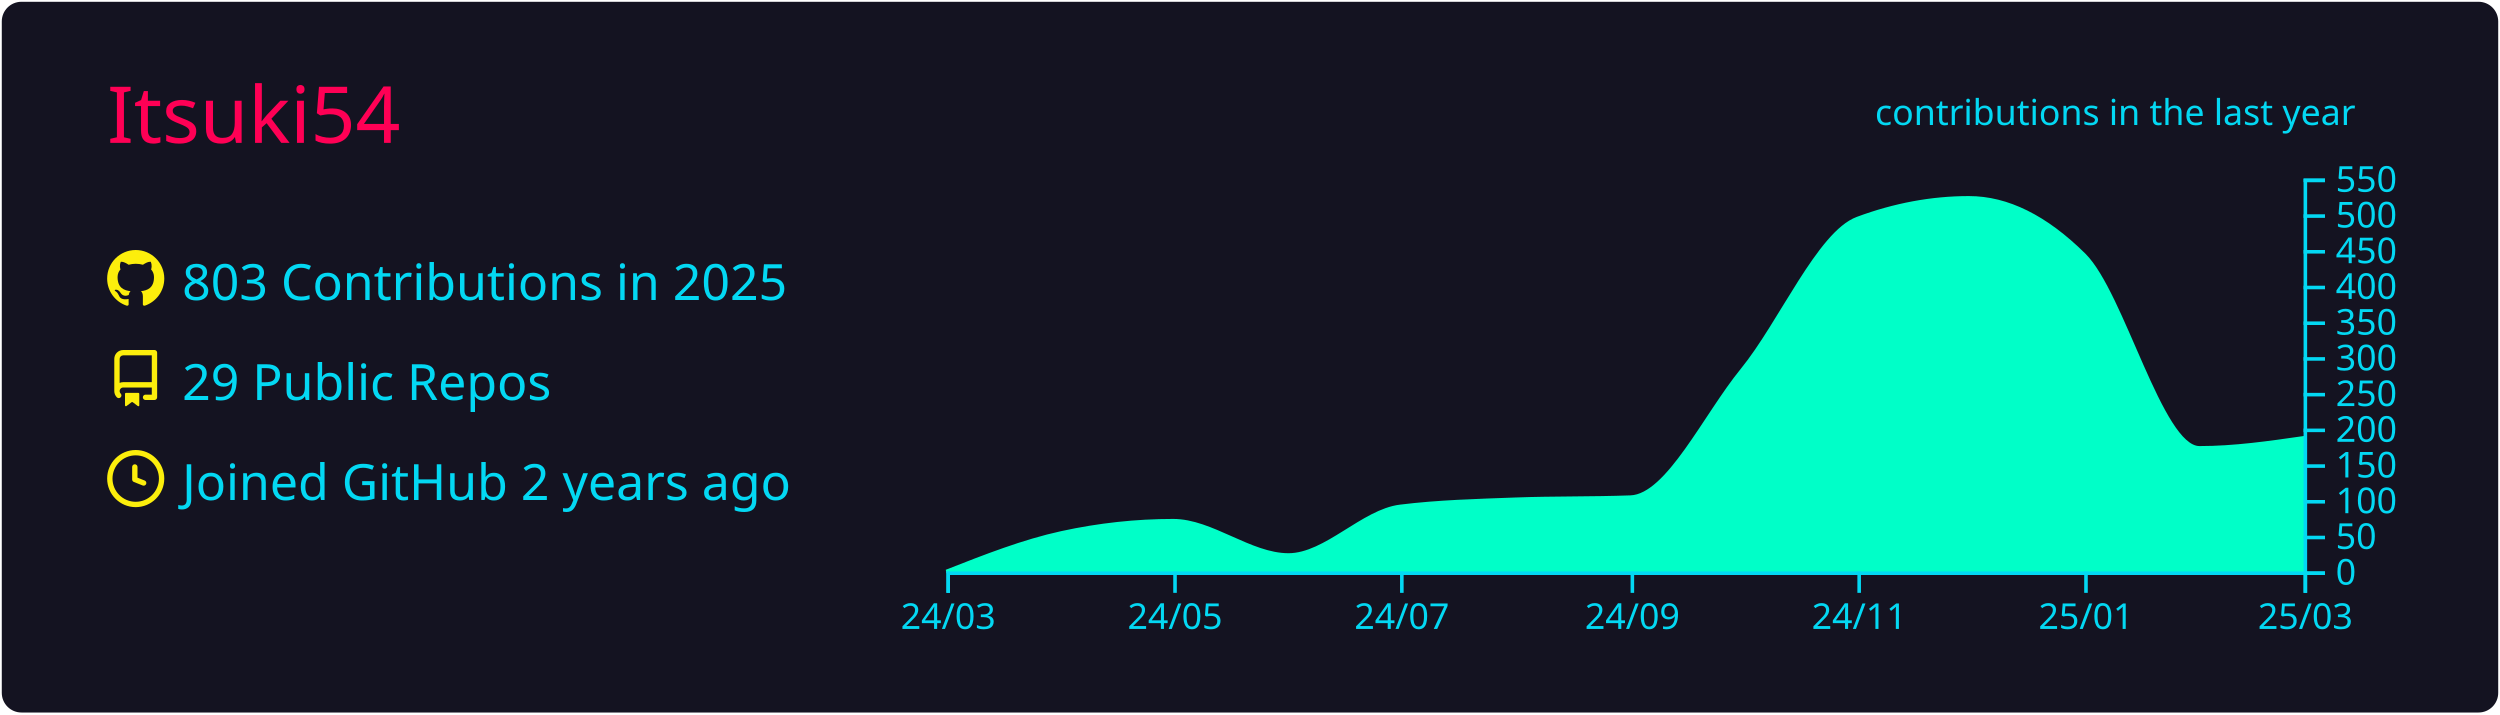
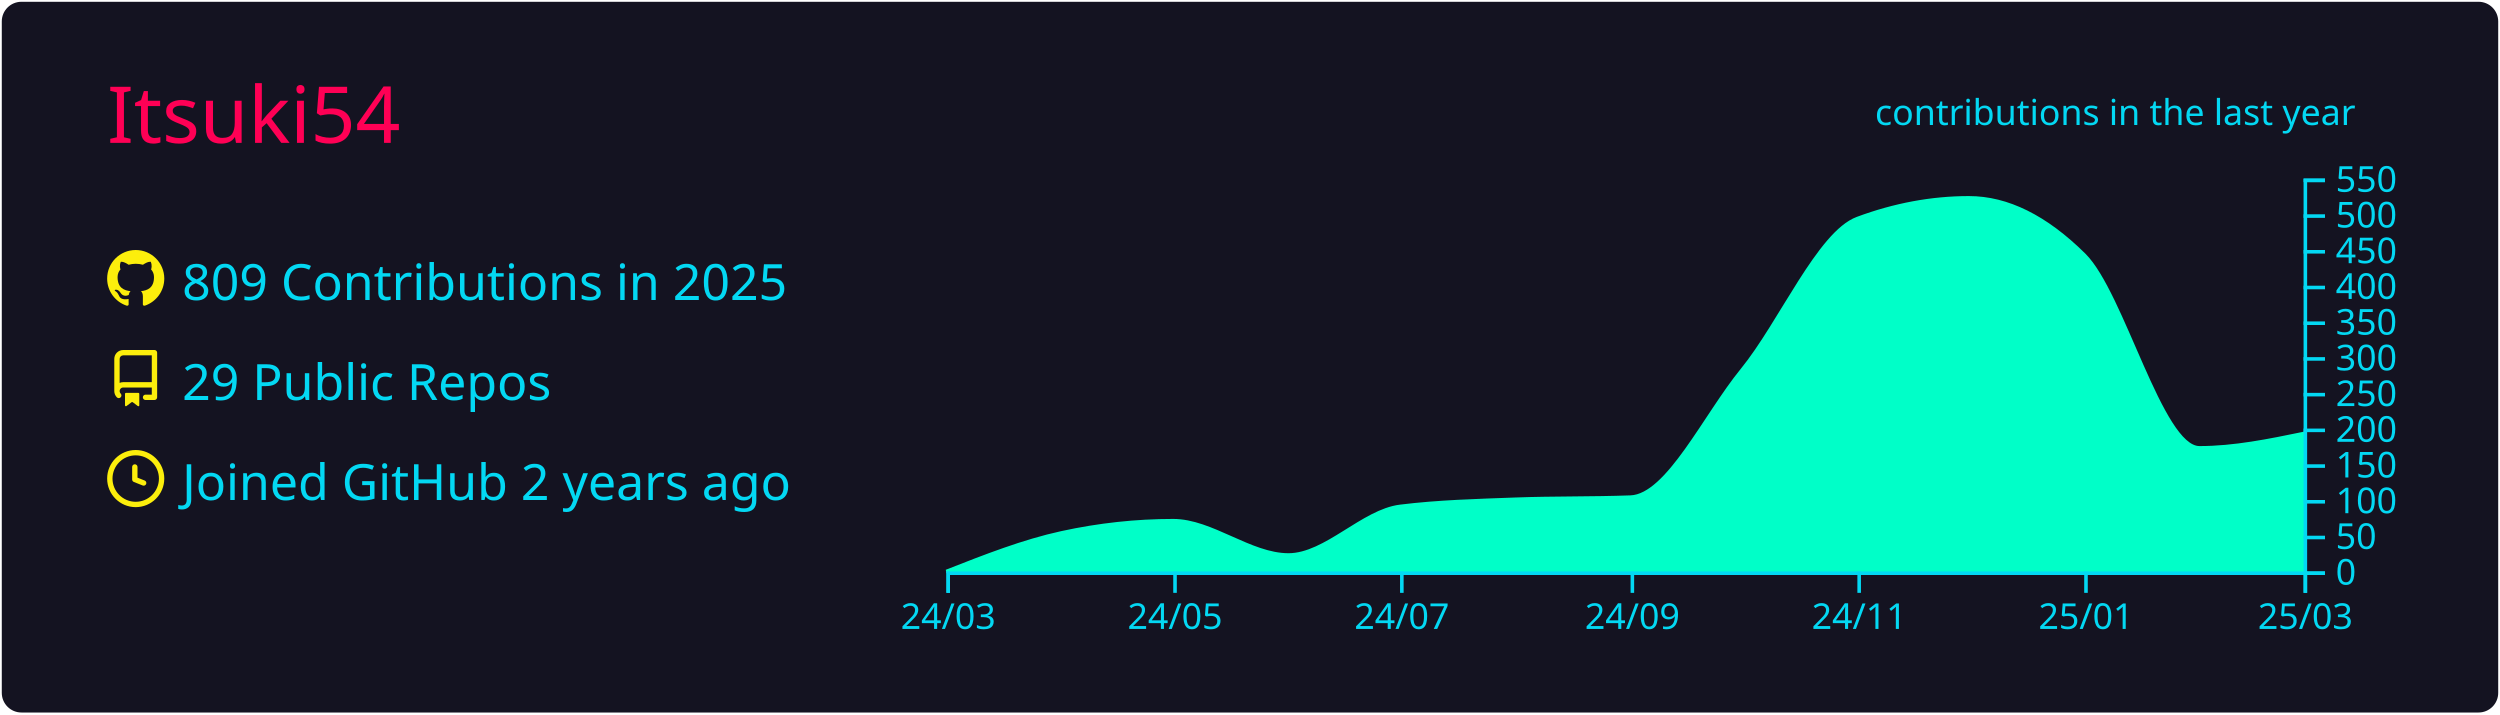
<svg xmlns="http://www.w3.org/2000/svg" width="700" height="200" viewBox="0 0 700 200">
  <style>* {
          font-family: 'Segoe UI', Ubuntu, "Helvetica Neue", Sans-Serif
        }</style>
  <rect x="1" y="1" rx="5" ry="5" height="99%" width="99.714%" stroke="#141321" stroke-width="1" fill="#141321" stroke-opacity="1" />
  <text x="30" y="40" style="font-size: 22px; fill: #ff0055;">Itsuki54</text>
  <g transform="translate(0,40)">
    <g transform="translate(30,30)">
      <g transform="translate(0,0)" width="14" height="14" fill="#fcee0c">
        <path fill-rule="evenodd" d="M8 0C3.58 0 0 3.58 0 8c0 3.54 2.29 6.53 5.47 7.59.4.07.55-.17.55-.38 0-.19-.01-.82-.01-1.49-2.01.37-2.53-.49-2.69-.94-.09-.23-.48-.94-.82-1.13-.28-.15-.68-.52-.01-.53.63-.01 1.08.58 1.23.82.72 1.21 1.87.87 2.33.66.07-.52.28-.87.51-1.07-1.78-.2-3.64-.89-3.64-3.95 0-.87.31-1.59.82-2.15-.08-.2-.36-1.02.08-2.12 0 0 .67-.21 2.2.82.64-.18 1.32-.27 2-.27.68 0 1.36.09 2 .27 1.53-1.04 2.2-.82 2.2-.82.44 1.1.16 1.92.08 2.12.51.56.82 1.27.82 2.15 0 3.07-1.87 3.75-3.65 3.95.29.25.54.73.54 1.48 0 1.07-.01 1.93-.01 2.2 0 .21.15.46.55.38A8.013 8.013 0 0016 8c0-4.42-3.58-8-8-8z" />
      </g>
      <g transform="translate(0,28)" width="14" height="14" fill="#fcee0c">
        <path fill-rule="evenodd" d="M2 2.5A2.5 2.5 0 014.5 0h8.75a.75.75 0 01.75.75v12.5a.75.75 0 01-.75.75h-2.5a.75.75 0 110-1.5h1.75v-2h-8a1 1 0 00-.714 1.7.75.75 0 01-1.072 1.05A2.495 2.495 0 012 11.5v-9zm10.5-1V9h-8c-.356 0-.694.074-1 .208V2.5a1 1 0 011-1h8zM5 12.25v3.25a.25.25 0 00.4.2l1.45-1.087a.25.25 0 01.3 0L8.6 15.7a.25.25 0 00.4-.2v-3.25a.25.25 0 00-.25-.25h-3.5a.25.25 0 00-.25.25z" />
      </g>
      <g transform="translate(0,56)" width="14" height="14" fill="#fcee0c">
        <path fill-rule="evenodd" d="M1.5 8a6.5 6.5 0 1113 0 6.5 6.5 0 01-13 0zM8 0a8 8 0 100 16A8 8 0 008 0zm.5 4.75a.75.75 0 00-1.5 0v3.5a.75.75 0 00.471.696l2.5 1a.75.75 0 00.557-1.392L8.5 7.742V4.75z" />
      </g>
-       <text x="21" y="14" style="fill: #03d8f3; font-size: 14px;">803 Contributions in 2025</text>
+       <text x="21" y="14" style="fill: #03d8f3; font-size: 14px;">809 Contributions in 2025</text>
      <text x="21" y="42" style="fill: #03d8f3; font-size: 14px;">29 Public Repos</text>
      <text x="21" y="70" style="fill: #03d8f3; font-size: 14px;">Joined GitHub 2 years ago</text>
    </g>
    <g color="#00ffc8" transform="translate(295,10)">
-       <path transform="translate(-30,0)" stroke="#00ffc8" fill="#00ffc8" opacity="1" d="M0,110C10.758,105.771,21.516,101.542,32.274,99.2C42.685,96.933,53.096,95.8,63.507,95.8C74.265,95.8,85.023,105.4,95.781,105.4C106.192,105.4,116.603,93.09,127.014,91.8C137.772,90.467,148.53,90.2,159.288,89.8C170.046,89.4,180.804,89.6,191.562,89.2C201.973,88.813,212.384,66.357,222.795,53.6C233.553,40.418,244.311,15.196,255.068,11.2C265.479,7.333,275.89,5.4,286.301,5.4C297.059,5.4,307.817,10.733,318.575,21.4C329.333,32.067,340.091,75.4,350.849,75.4C360.566,75.4,370.283,74,380,72.6L380,110C370.283,110,360.566,110,350.849,110C340.091,110,329.333,110,318.575,110C307.817,110,297.059,110,286.301,110C275.89,110,265.479,110,255.068,110C244.311,110,233.553,110,222.795,110C212.384,110,201.973,110,191.562,110C180.804,110,170.046,110,159.288,110C148.53,110,137.772,110,127.014,110C116.603,110,106.192,110,95.781,110C85.023,110,74.265,110,63.507,110C53.096,110,42.685,110,32.274,110C21.516,110,10.758,110,0,110Z" />
+       <path transform="translate(-30,0)" stroke="#00ffc8" fill="#00ffc8" opacity="1" d="M0,110C10.758,105.771,21.516,101.542,32.274,99.2C42.685,96.933,53.096,95.8,63.507,95.8C74.265,95.8,85.023,105.4,95.781,105.4C106.192,105.4,116.603,93.09,127.014,91.8C137.772,90.467,148.53,90.2,159.288,89.8C170.046,89.4,180.804,89.6,191.562,89.2C201.973,88.813,212.384,66.357,222.795,53.6C233.553,40.418,244.311,15.196,255.068,11.2C265.479,7.333,275.89,5.4,286.301,5.4C297.059,5.4,307.817,10.733,318.575,21.4C329.333,32.067,340.091,75.4,350.849,75.4C360.566,75.4,370.283,73.4,380,71.4L380,110C370.283,110,360.566,110,350.849,110C340.091,110,329.333,110,318.575,110C307.817,110,297.059,110,286.301,110C275.89,110,265.479,110,255.068,110C244.311,110,233.553,110,222.795,110C212.384,110,201.973,110,191.562,110C180.804,110,170.046,110,159.288,110C148.53,110,137.772,110,127.014,110C116.603,110,106.192,110,95.781,110C85.023,110,74.265,110,63.507,110C53.096,110,42.685,110,32.274,110C21.516,110,10.758,110,0,110Z" />
      <g color="#03d8f3" transform="translate(-30,110)" fill="none" font-size="10" font-family="sans-serif" text-anchor="middle">
        <path class="domain" stroke="currentColor" d="M0.5,6V0.5H380.5V6" />
        <g class="tick" opacity="1" transform="translate(0.5,0)">
          <line stroke="currentColor" y2="6" />
          <text fill="currentColor" y="9" dy="0.71em">24/03</text>
        </g>
        <g class="tick" opacity="1" transform="translate(64.00685,0)">
          <line stroke="currentColor" y2="6" />
          <text fill="currentColor" y="9" dy="0.71em">24/05</text>
        </g>
        <g class="tick" opacity="1" transform="translate(127.5137,0)">
          <line stroke="currentColor" y2="6" />
          <text fill="currentColor" y="9" dy="0.71em">24/07</text>
        </g>
        <g class="tick" opacity="1" transform="translate(192.0616,0)">
          <line stroke="currentColor" y2="6" />
          <text fill="currentColor" y="9" dy="0.71em">24/09</text>
        </g>
        <g class="tick" opacity="1" transform="translate(255.5685,0)">
          <line stroke="currentColor" y2="6" />
          <text fill="currentColor" y="9" dy="0.71em">24/11</text>
        </g>
        <g class="tick" opacity="1" transform="translate(319.0753,0)">
          <line stroke="currentColor" y2="6" />
          <text fill="currentColor" y="9" dy="0.71em">25/01</text>
        </g>
        <g class="tick" opacity="1" transform="translate(380.5,0)">
          <line stroke="currentColor" y2="6" />
          <text fill="currentColor" y="9" dy="0.71em">25/03</text>
        </g>
      </g>
      <g color="#03d8f3" transform="translate(350,0)" fill="none" font-size="10" font-family="sans-serif" text-anchor="start">
        <path class="domain" stroke="currentColor" d="M6,110.5H0.5V0.5H6" />
        <g class="tick" opacity="1" transform="translate(0,110.5)">
          <line stroke="currentColor" x2="6" />
          <text fill="currentColor" x="9" dy="0.32em">0</text>
        </g>
        <g class="tick" opacity="1" transform="translate(0,100.5)">
          <line stroke="currentColor" x2="6" />
          <text fill="currentColor" x="9" dy="0.32em">50</text>
        </g>
        <g class="tick" opacity="1" transform="translate(0,90.5)">
          <line stroke="currentColor" x2="6" />
          <text fill="currentColor" x="9" dy="0.32em">100</text>
        </g>
        <g class="tick" opacity="1" transform="translate(0,80.5)">
          <line stroke="currentColor" x2="6" />
          <text fill="currentColor" x="9" dy="0.32em">150</text>
        </g>
        <g class="tick" opacity="1" transform="translate(0,70.5)">
          <line stroke="currentColor" x2="6" />
          <text fill="currentColor" x="9" dy="0.32em">200</text>
        </g>
        <g class="tick" opacity="1" transform="translate(0,60.5)">
          <line stroke="currentColor" x2="6" />
          <text fill="currentColor" x="9" dy="0.32em">250</text>
        </g>
        <g class="tick" opacity="1" transform="translate(0,50.5)">
          <line stroke="currentColor" x2="6" />
          <text fill="currentColor" x="9" dy="0.32em">300</text>
        </g>
        <g class="tick" opacity="1" transform="translate(0,40.5)">
          <line stroke="currentColor" x2="6" />
          <text fill="currentColor" x="9" dy="0.32em">350</text>
        </g>
        <g class="tick" opacity="1" transform="translate(0,30.5)">
          <line stroke="currentColor" x2="6" />
          <text fill="currentColor" x="9" dy="0.32em">400</text>
        </g>
        <g class="tick" opacity="1" transform="translate(0,20.5)">
          <line stroke="currentColor" x2="6" />
          <text fill="currentColor" x="9" dy="0.32em">450</text>
        </g>
        <g class="tick" opacity="1" transform="translate(0,10.5)">
          <line stroke="currentColor" x2="6" />
          <text fill="currentColor" x="9" dy="0.32em">500</text>
        </g>
        <g class="tick" opacity="1" transform="translate(0,0.5)">
          <line stroke="currentColor" x2="6" />
          <text fill="currentColor" x="9" dy="0.32em">550</text>
        </g>
      </g>
      <g>
        <text y="-15" x="230" style="fill: #03d8f3; font-size: 10px;">contributions in the last year</text>
      </g>
    </g>
  </g>
</svg>
